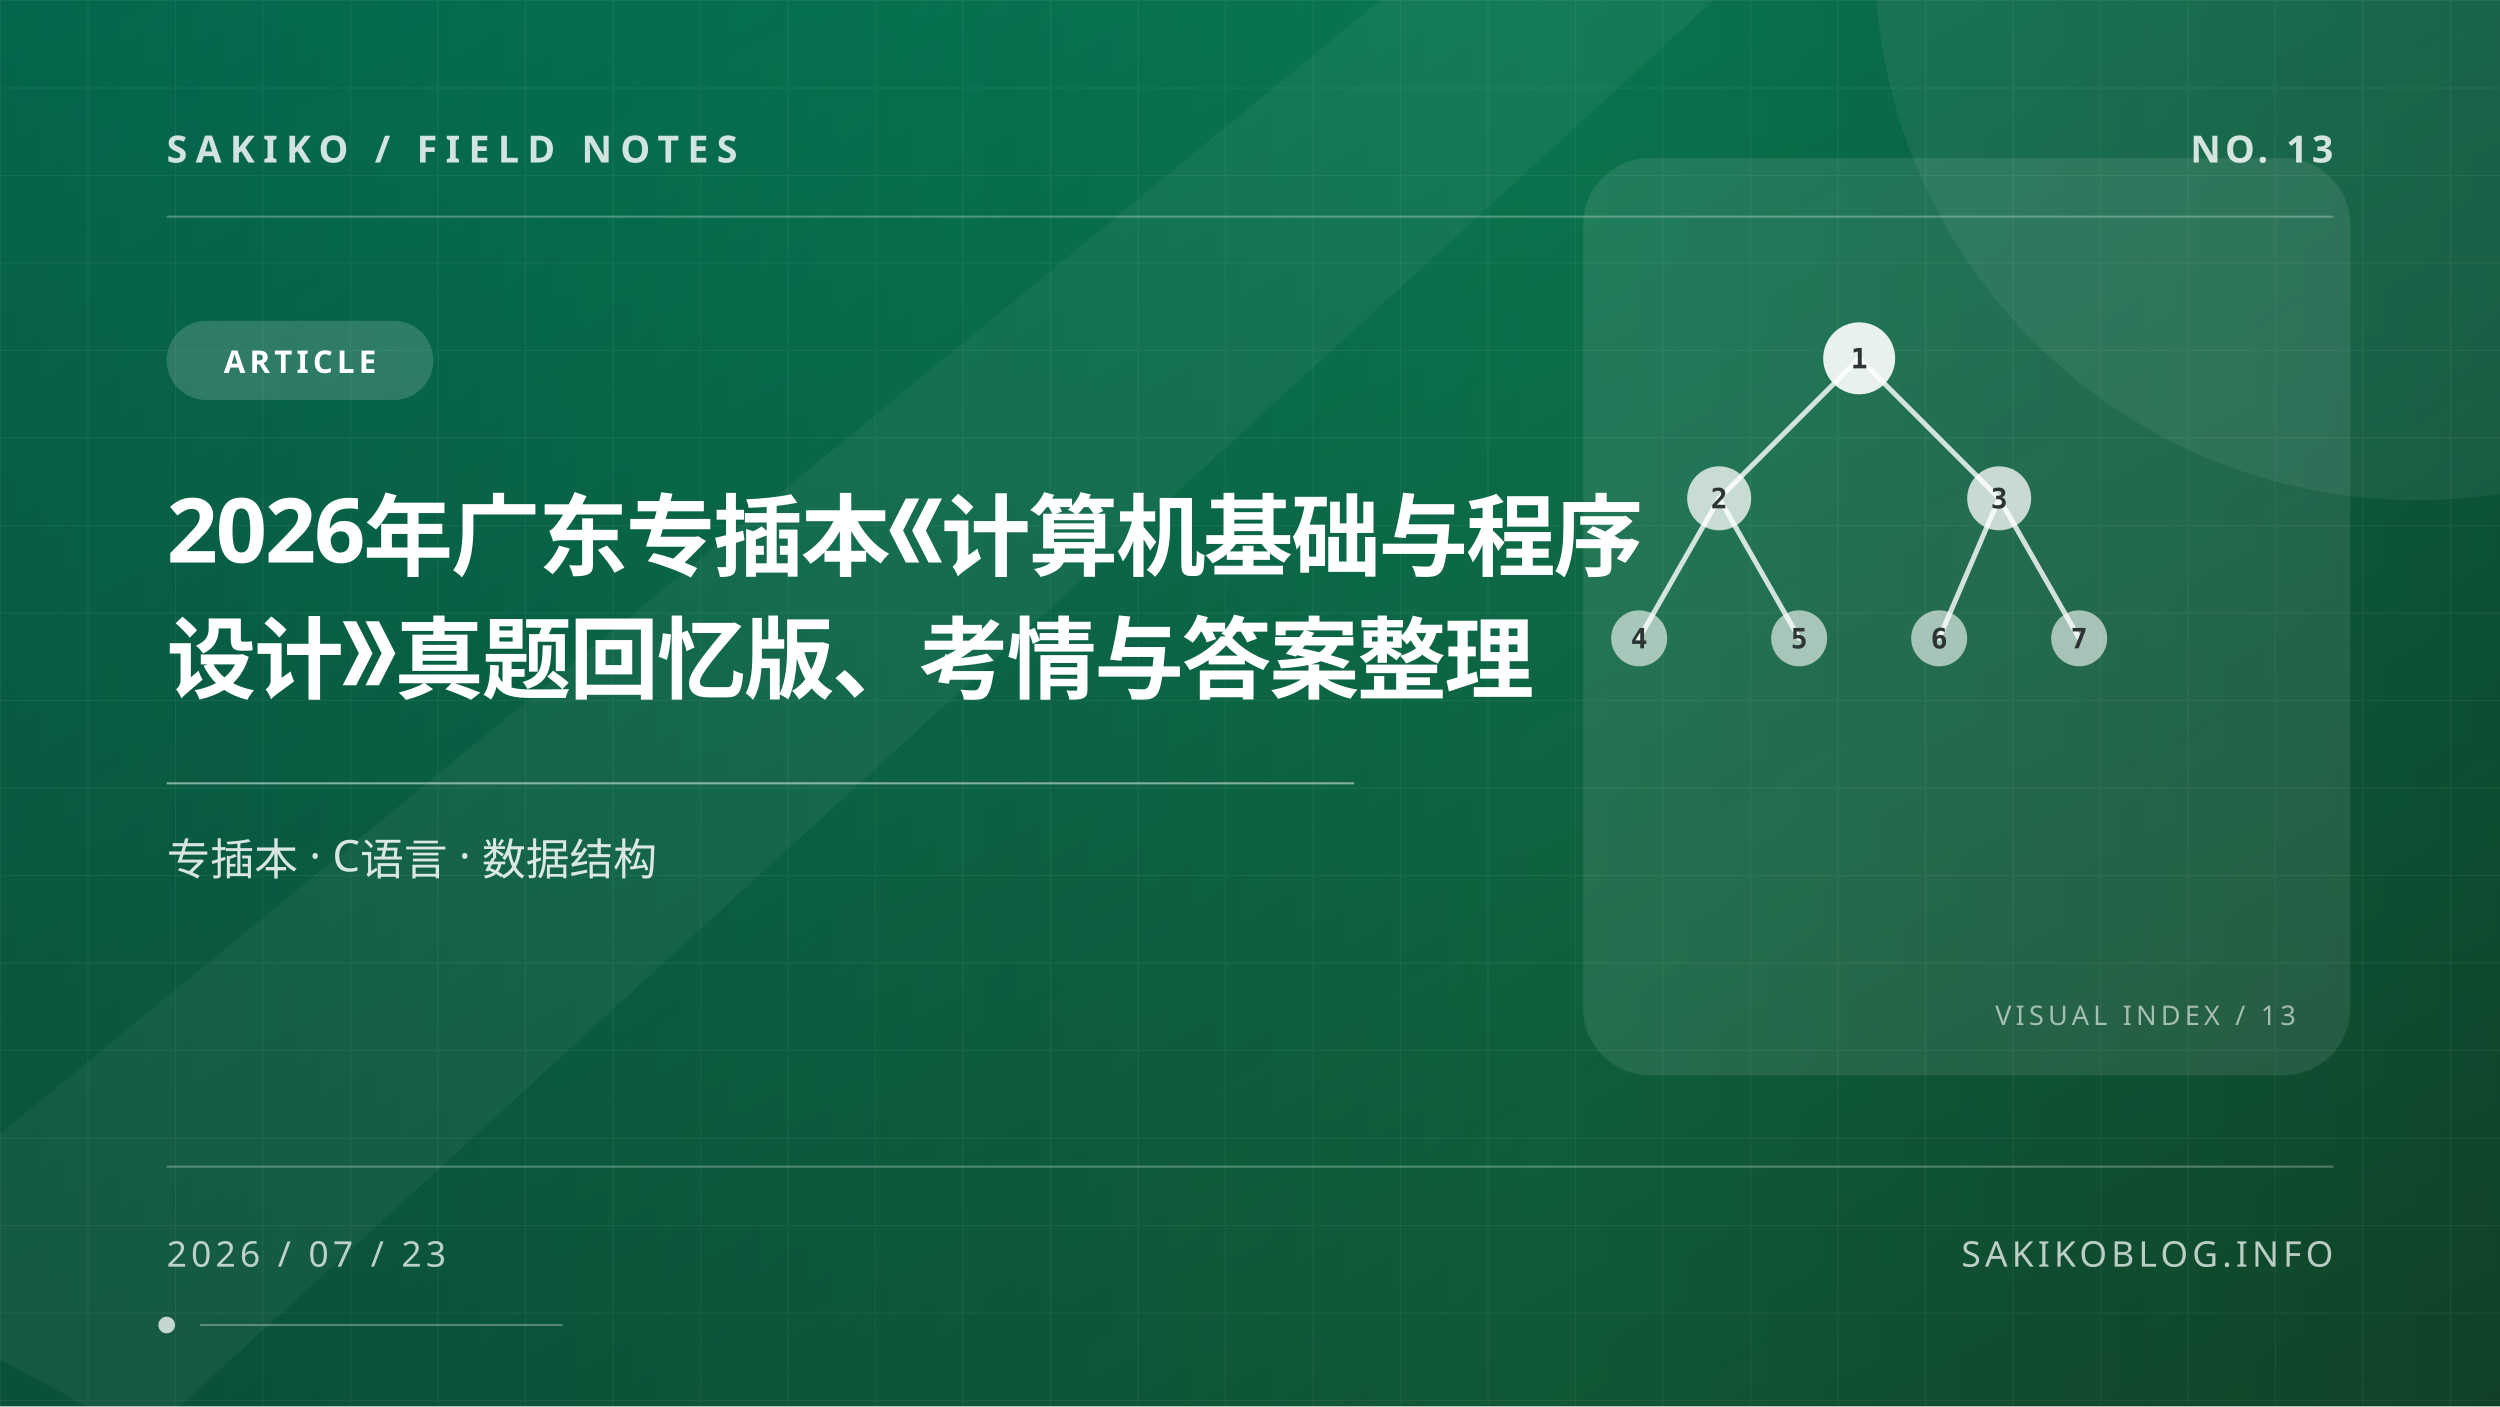
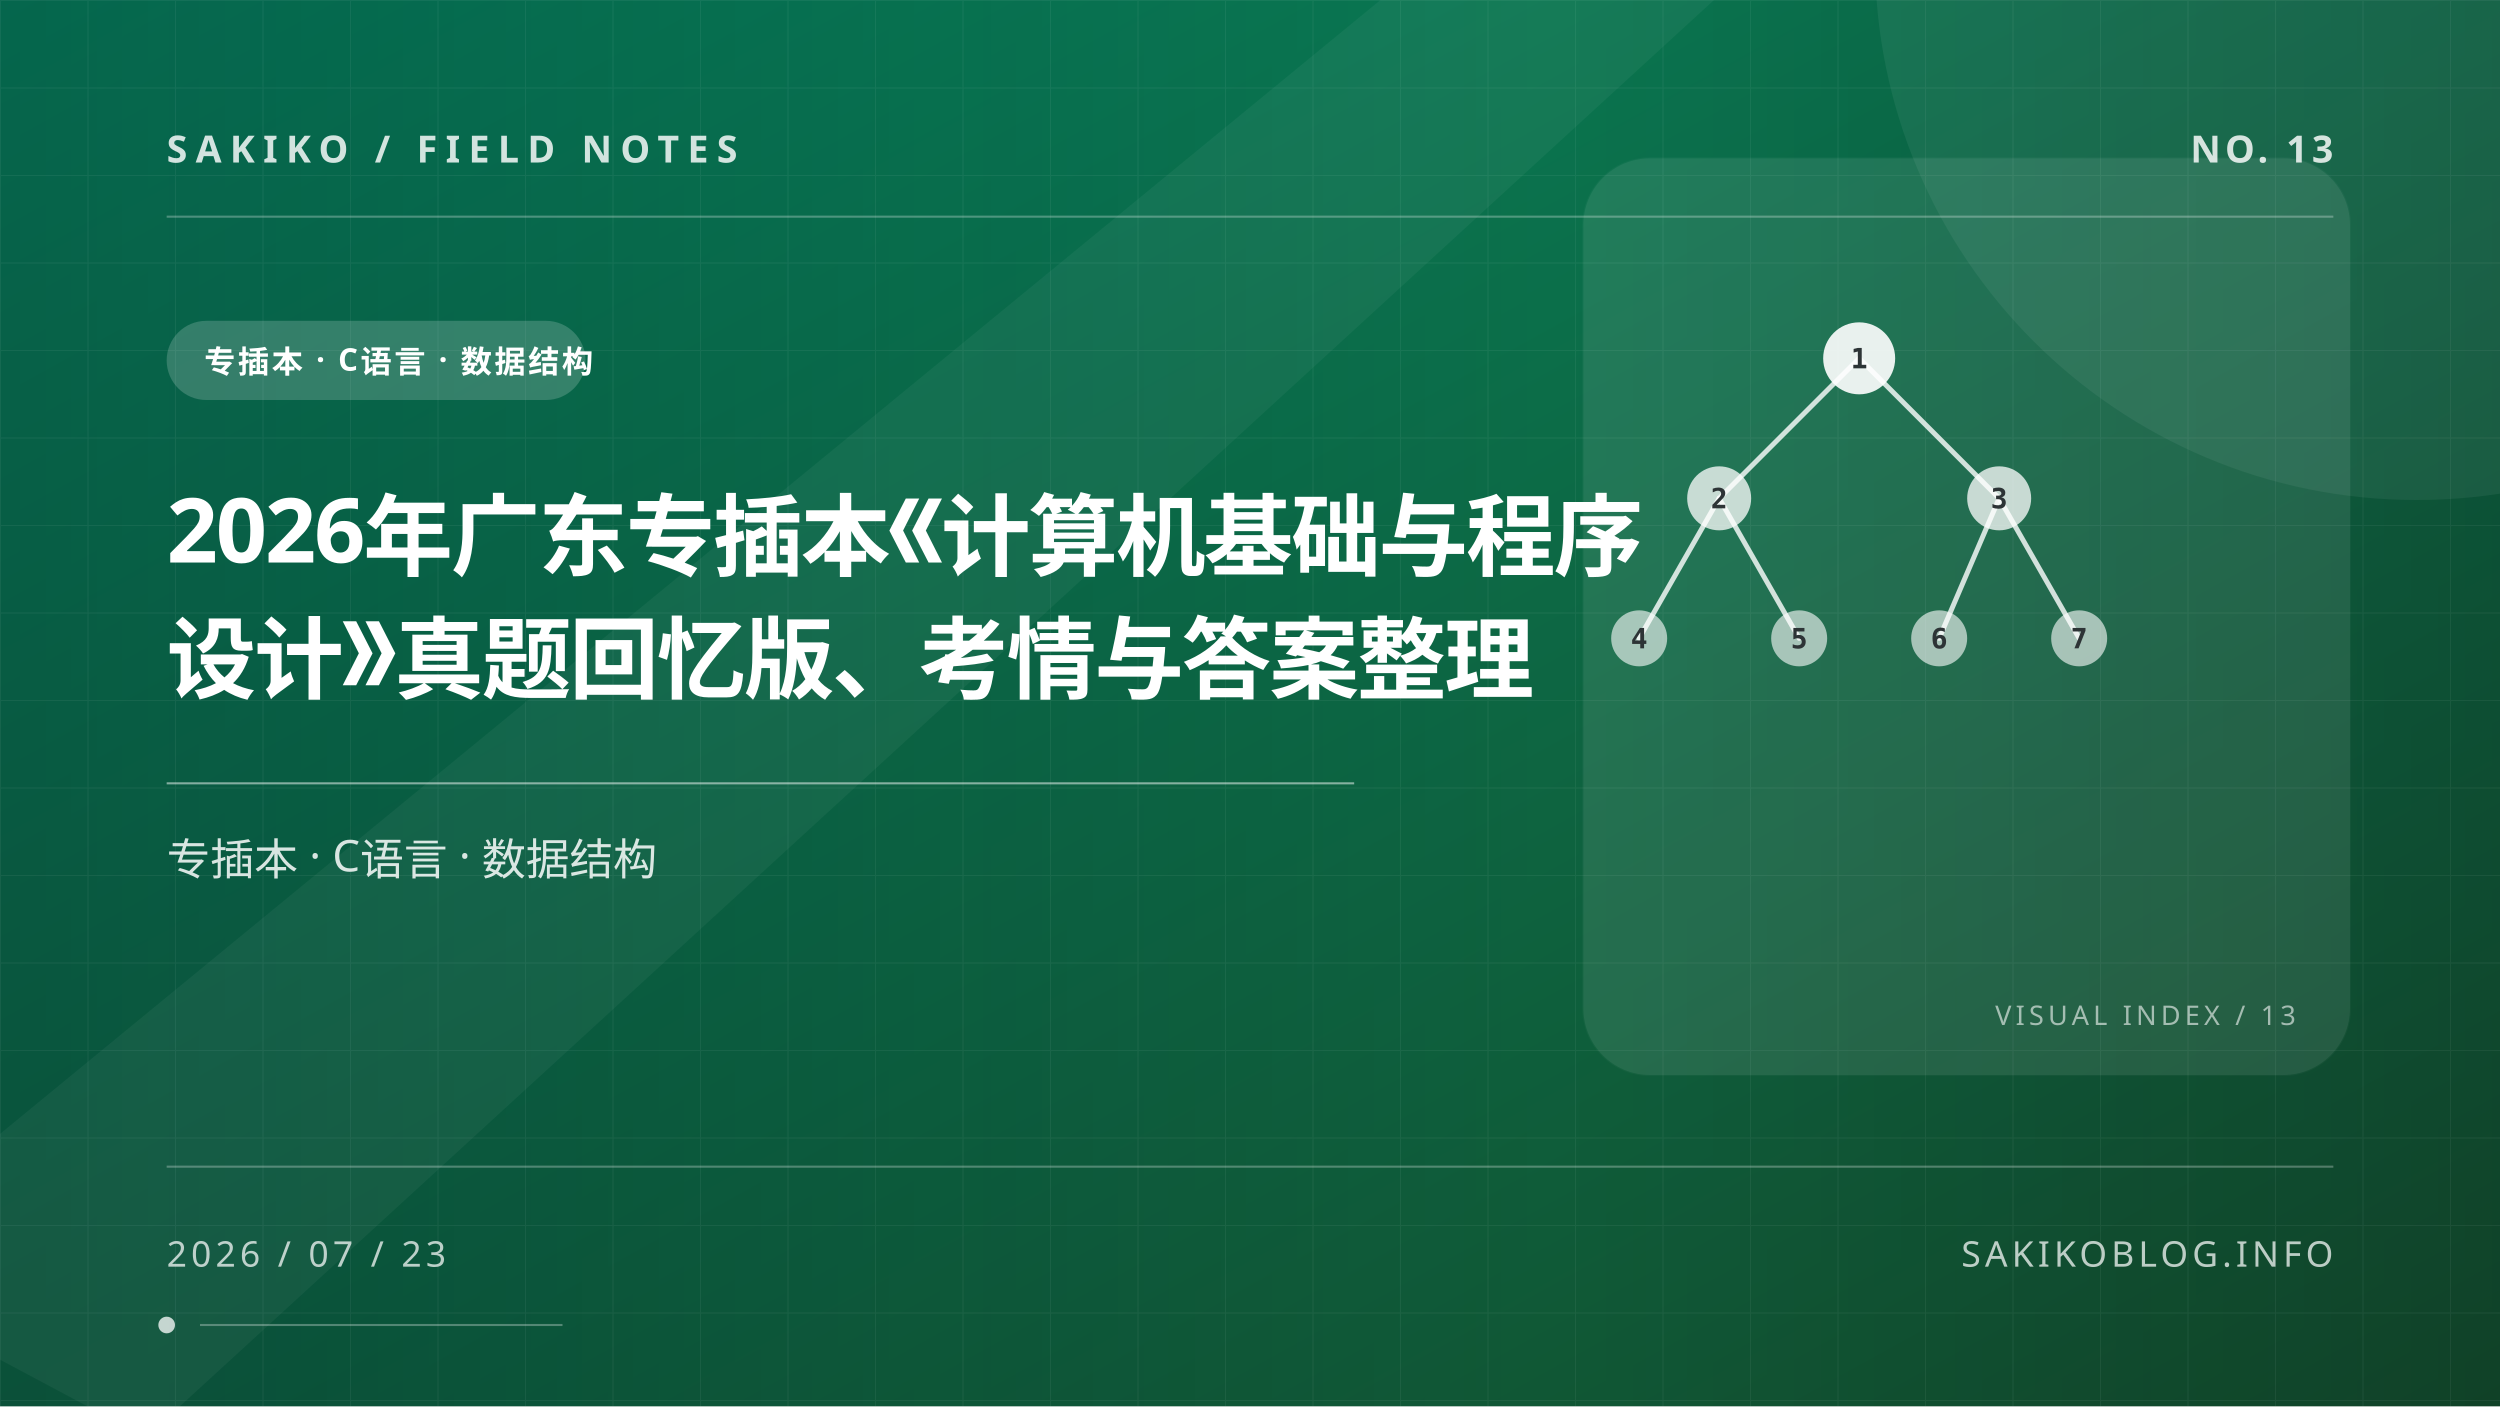
<svg xmlns="http://www.w3.org/2000/svg" viewBox="0 0 1200 675" width="1200" height="675" font-family="'Noto Sans SC','Microsoft YaHei','PingFang SC',sans-serif">
  <defs>
    <linearGradient id="bg" x1="0" y1="0" x2="1" y2="1">
      <stop offset="0" stop-color="#059669" />
      <stop offset="1" stop-color="#14532d" />
    </linearGradient>
    <linearGradient id="shade" x1="0" y1="0" x2="1" y2="0">
      <stop offset="0" stop-color="#050816" stop-opacity="0.34" />
      <stop offset="0.62" stop-color="#050816" stop-opacity="0.10" />
      <stop offset="1" stop-color="#050816" stop-opacity="0.24" />
    </linearGradient>
    <pattern id="grid" width="42" height="42" patternUnits="userSpaceOnUse">
      <path d="M 42 0 L 0 0 0 42" fill="none" stroke="#fff" stroke-opacity="0.055" stroke-width="1" />
    </pattern>
    <clipPath id="art-clip">
      <rect x="760" y="76" width="368" height="440" rx="32" />
    </clipPath>
  </defs>
  <rect width="1200" height="675" fill="url(#bg)" />
  <rect width="1200" height="675" fill="url(#shade)" />
  <rect width="1200" height="675" fill="url(#grid)" />
  <path d="M -80 610 L 760 -80 L 910 -80 L 70 690 Z" fill="#fff" opacity="0.045" />
  <circle cx="1160" cy="-20" r="260" fill="#fff" opacity="0.06" />
  <text x="80" y="78" font-size="18" font-weight="700" letter-spacing="4" fill="#fff" opacity="0.82">SAKIKO / FIELD NOTES</text>
  <text x="1120" y="78" font-size="18" font-weight="700" letter-spacing="2" text-anchor="end" fill="#fff" opacity="0.82">NO. 13</text>
  <line x1="80" y1="104" x2="1120" y2="104" stroke="#fff" stroke-opacity="0.28" />
  <g>
-     <rect x="80" y="154" width="128" height="38" rx="19" fill="#fff" opacity="0.16" />
-     <text x="144" y="179" text-anchor="middle" font-size="15" font-weight="700" letter-spacing="2" fill="#fff">ARTICLE</text>
+     <rect x="80" y="154" width="201.05" height="38" rx="19" fill="#fff" opacity="0.18" />
+     <text x="98" y="179" font-size="15" font-weight="700" letter-spacing="1.2" fill="#fff">专插本 · C语言 · 数据结构</text>
  </g>
  <text font-size="43" font-weight="750" fill="#fff" letter-spacing="-1">
    <tspan x="80" y="270">2026年广东专插本《计算机基础与程序</tspan>
    <tspan x="80" y="332">设计》真题回忆版、考情与答案整理</tspan>
  </text>
  <line x1="80" y1="376" x2="650" y2="376" stroke="#fff" stroke-opacity="0.5" />
  <text x="80" y="420" font-size="21" fill="#fff" opacity="0.84">专插本 · C语言 · 数据结构</text>
  <rect x="760" y="76" width="368" height="440" rx="32" fill="#fff" opacity="0.09" stroke="#fff" stroke-opacity="0.28" />
  <g clip-path="url(#art-clip)" transform="translate(-10 28) scale(0.96)">
    <g stroke="rgba(255,255,255,0.8)" stroke-width="2.5" fill="none" stroke-linecap="round">
      <line x1="940" y1="150" x2="870" y2="220" />
      <line x1="940" y1="150" x2="1010" y2="220" />
      <line x1="870" y1="220" x2="830" y2="290" />
      <line x1="870" y1="220" x2="910" y2="290" />
      <line x1="1010" y1="220" x2="980" y2="290" />
      <line x1="1010" y1="220" x2="1050" y2="290" />
    </g>
    <g>
      <circle cx="940" cy="150" r="18" fill="rgba(255,255,255,0.9)" />
      <circle cx="870" cy="220" r="16" fill="rgba(255,255,255,0.75)" />
      <circle cx="1010" cy="220" r="16" fill="rgba(255,255,255,0.75)" />
      <circle cx="830" cy="290" r="14" fill="rgba(255,255,255,0.6)" />
      <circle cx="910" cy="290" r="14" fill="rgba(255,255,255,0.6)" />
      <circle cx="980" cy="290" r="14" fill="rgba(255,255,255,0.6)" />
      <circle cx="1050" cy="290" r="14" fill="rgba(255,255,255,0.6)" />
    </g>
    <g font-family="'Fira Code',monospace" font-size="14" fill="#2d3436" text-anchor="middle" font-weight="700">
      <text x="940" y="155">1</text>
      <text x="870" y="225">2</text>
      <text x="1010" y="225">3</text>
      <text x="830" y="295">4</text>
      <text x="910" y="295">5</text>
      <text x="980" y="295">6</text>
      <text x="1050" y="295">7</text>
    </g>
  </g>
  <text x="1102" y="492" text-anchor="end" font-size="13" letter-spacing="2" fill="#fff" opacity="0.58">VISUAL INDEX / 13</text>
  <line x1="80" y1="560" x2="1120" y2="560" stroke="#fff" stroke-opacity="0.28" />
  <text x="80" y="608" font-size="17" letter-spacing="2" fill="#fff" opacity="0.72">2026 / 07 / 23</text>
  <text x="1120" y="608" text-anchor="end" font-size="17" letter-spacing="2" fill="#fff" opacity="0.72">SAKIKOBLOG.INFO</text>
  <circle cx="80" cy="636" r="4" fill="#fff" opacity="0.75" />
  <line x1="96" y1="636" x2="270" y2="636" stroke="#fff" stroke-opacity="0.3" />
</svg>
